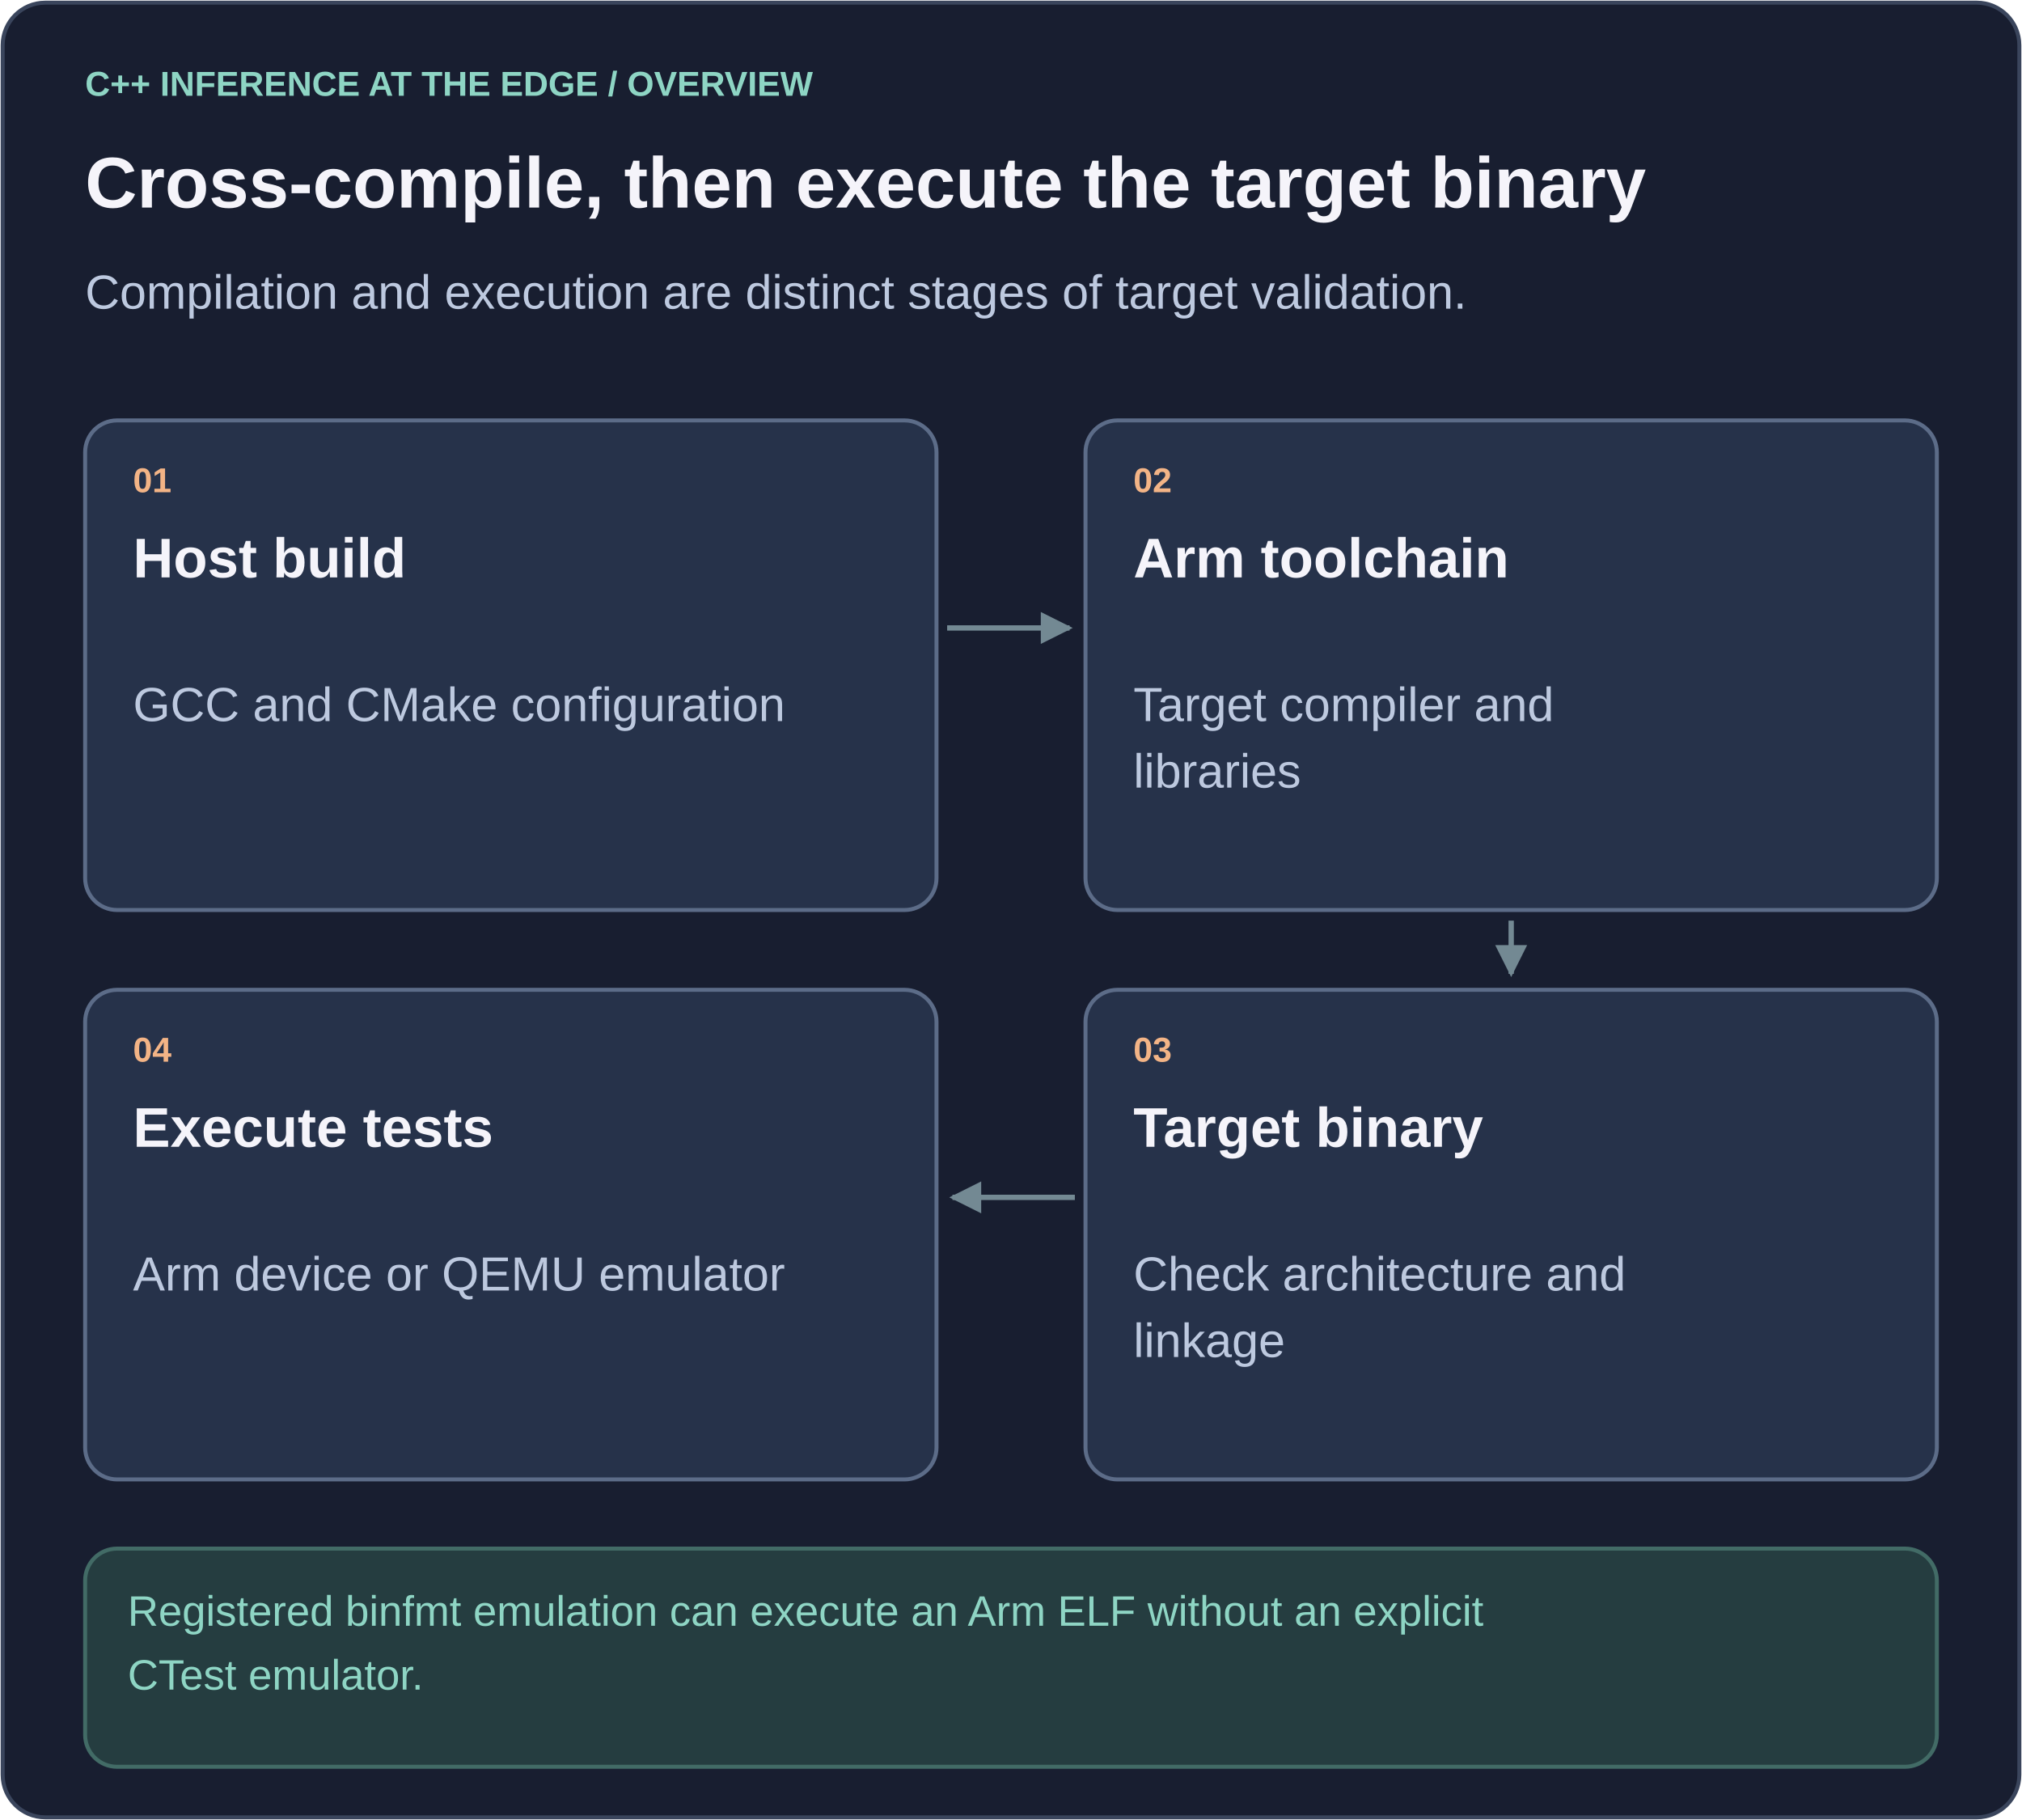
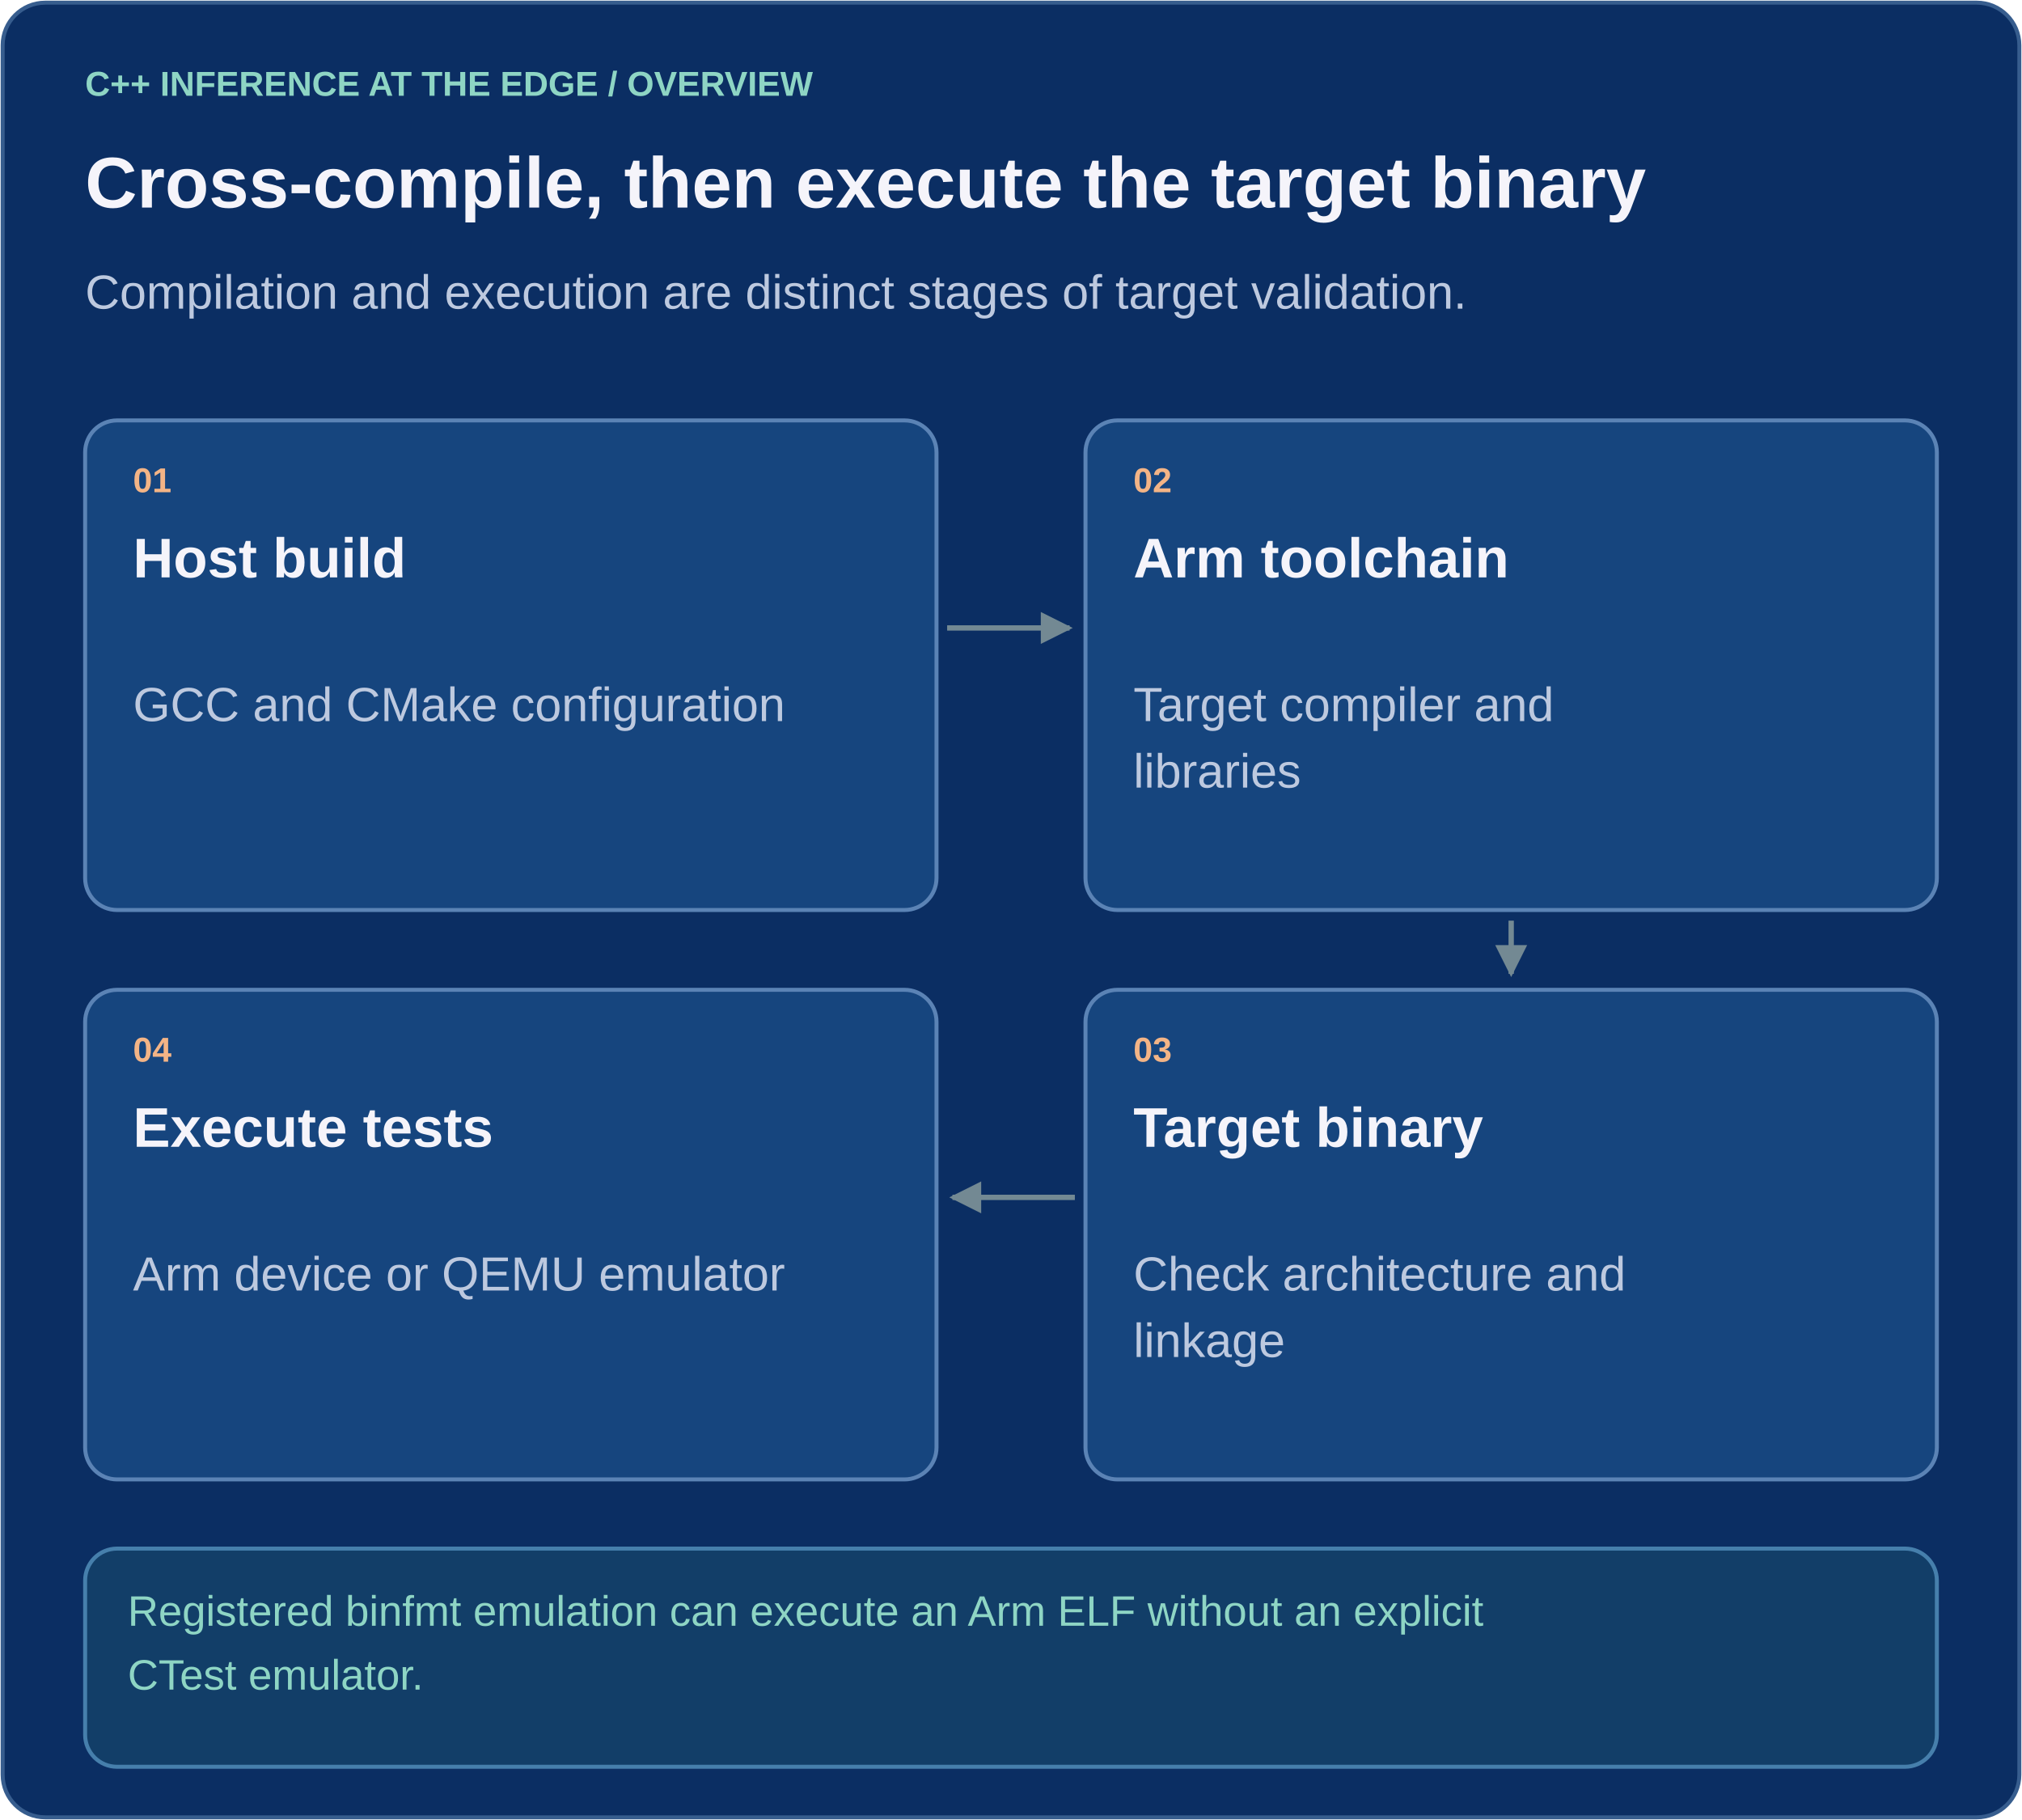
<svg xmlns="http://www.w3.org/2000/svg" width="760" height="684" viewBox="0 0 760 684" role="img" aria-labelledby="title desc">
  <defs>
    <marker id="arrow" viewBox="0 0 10 10" refX="9" refY="5" markerWidth="6" markerHeight="6" orient="auto-start-reverse">
      <path d="M0 0 L10 5 L0 10 Z" fill="#738993" />
    </marker>
  </defs>
  <g font-family="Arial, Helvetica, sans-serif">
-     <rect x="1" y="1" width="758" height="682" rx="16" fill="#181e30" stroke="#3a455c" stroke-width="1.5" />
+     <rect x="1" y="1" width="758" height="682" rx="16" fill="#0b2e63" stroke="#375d8e" stroke-width="1.5" />
    <text x="32" y="36" font-size="13" fill="#8ed5c4" font-weight="700" text-anchor="start">C++ INFERENCE AT THE EDGE  /  OVERVIEW</text>
    <text x="32" y="78" font-size="27" fill="#f5f4fa" font-weight="600" text-anchor="start">Cross-compile, then execute the target binary</text>
    <text x="32" y="116" font-size="18" fill="#bdc9df" font-weight="400" text-anchor="start">Compilation and execution are distinct stages of target validation.</text>
-     <rect x="32" y="158" width="320" height="184" rx="12" fill="#26324a" stroke="#5c6c88" stroke-width="1.5" />
+     <rect x="32" y="158" width="320" height="184" rx="12" fill="#16457e" stroke="#5b83b5" stroke-width="1.5" />
    <text x="50" y="185" font-size="13" fill="#f3b486" font-weight="700" text-anchor="start">01</text>
    <text x="50" y="217" font-size="21" fill="#f5f4fa" font-weight="600" text-anchor="start">Host build</text>
    <text x="50" y="271" font-size="18" fill="#bdc9df" font-weight="400" text-anchor="start">GCC and CMake configuration</text>
-     <rect x="408" y="158" width="320" height="184" rx="12" fill="#26324a" stroke="#5c6c88" stroke-width="1.5" />
+     <rect x="408" y="158" width="320" height="184" rx="12" fill="#16457e" stroke="#5b83b5" stroke-width="1.5" />
    <text x="426" y="185" font-size="13" fill="#f3b486" font-weight="700" text-anchor="start">02</text>
    <text x="426" y="217" font-size="21" fill="#f5f4fa" font-weight="600" text-anchor="start">Arm toolchain</text>
    <text x="426" y="271" font-size="18" fill="#bdc9df" font-weight="400" text-anchor="start">Target compiler and</text>
    <text x="426" y="296" font-size="18" fill="#bdc9df" font-weight="400" text-anchor="start">libraries</text>
-     <rect x="408" y="372" width="320" height="184" rx="12" fill="#26324a" stroke="#5c6c88" stroke-width="1.5" />
+     <rect x="408" y="372" width="320" height="184" rx="12" fill="#16457e" stroke="#5b83b5" stroke-width="1.5" />
    <text x="426" y="399" font-size="13" fill="#f3b486" font-weight="700" text-anchor="start">03</text>
    <text x="426" y="431" font-size="21" fill="#f5f4fa" font-weight="600" text-anchor="start">Target binary</text>
    <text x="426" y="485" font-size="18" fill="#bdc9df" font-weight="400" text-anchor="start">Check architecture and</text>
    <text x="426" y="510" font-size="18" fill="#bdc9df" font-weight="400" text-anchor="start">linkage</text>
-     <rect x="32" y="372" width="320" height="184" rx="12" fill="#26324a" stroke="#5c6c88" stroke-width="1.5" />
+     <rect x="32" y="372" width="320" height="184" rx="12" fill="#16457e" stroke="#5b83b5" stroke-width="1.5" />
    <text x="50" y="399" font-size="13" fill="#f3b486" font-weight="700" text-anchor="start">04</text>
    <text x="50" y="431" font-size="21" fill="#f5f4fa" font-weight="600" text-anchor="start">Execute tests</text>
    <text x="50" y="485" font-size="18" fill="#bdc9df" font-weight="400" text-anchor="start">Arm device or QEMU emulator</text>
    <path d="M356 236 L402 236" fill="none" stroke="#738993" stroke-width="2" marker-end="url(#arrow)" />
    <path d="M568 346 L568 366" fill="none" stroke="#738993" stroke-width="2" marker-end="url(#arrow)" />
    <path d="M404 450 L358 450" fill="none" stroke="#738993" stroke-width="2" marker-end="url(#arrow)" />
-     <rect x="32" y="582" width="696" height="82" rx="12" fill="#253d40" stroke="#426b66" stroke-width="1.5" />
+     <rect x="32" y="582" width="696" height="82" rx="12" fill="#123e68" stroke="#467fac" stroke-width="1.5" />
    <text x="48" y="611" font-size="16" fill="#8ed5c4" font-weight="400" text-anchor="start">Registered binfmt emulation can execute an Arm ELF without an explicit</text>
    <text x="48" y="635" font-size="16" fill="#8ed5c4" font-weight="400" text-anchor="start">CTest emulator.</text>
  </g>
</svg>
